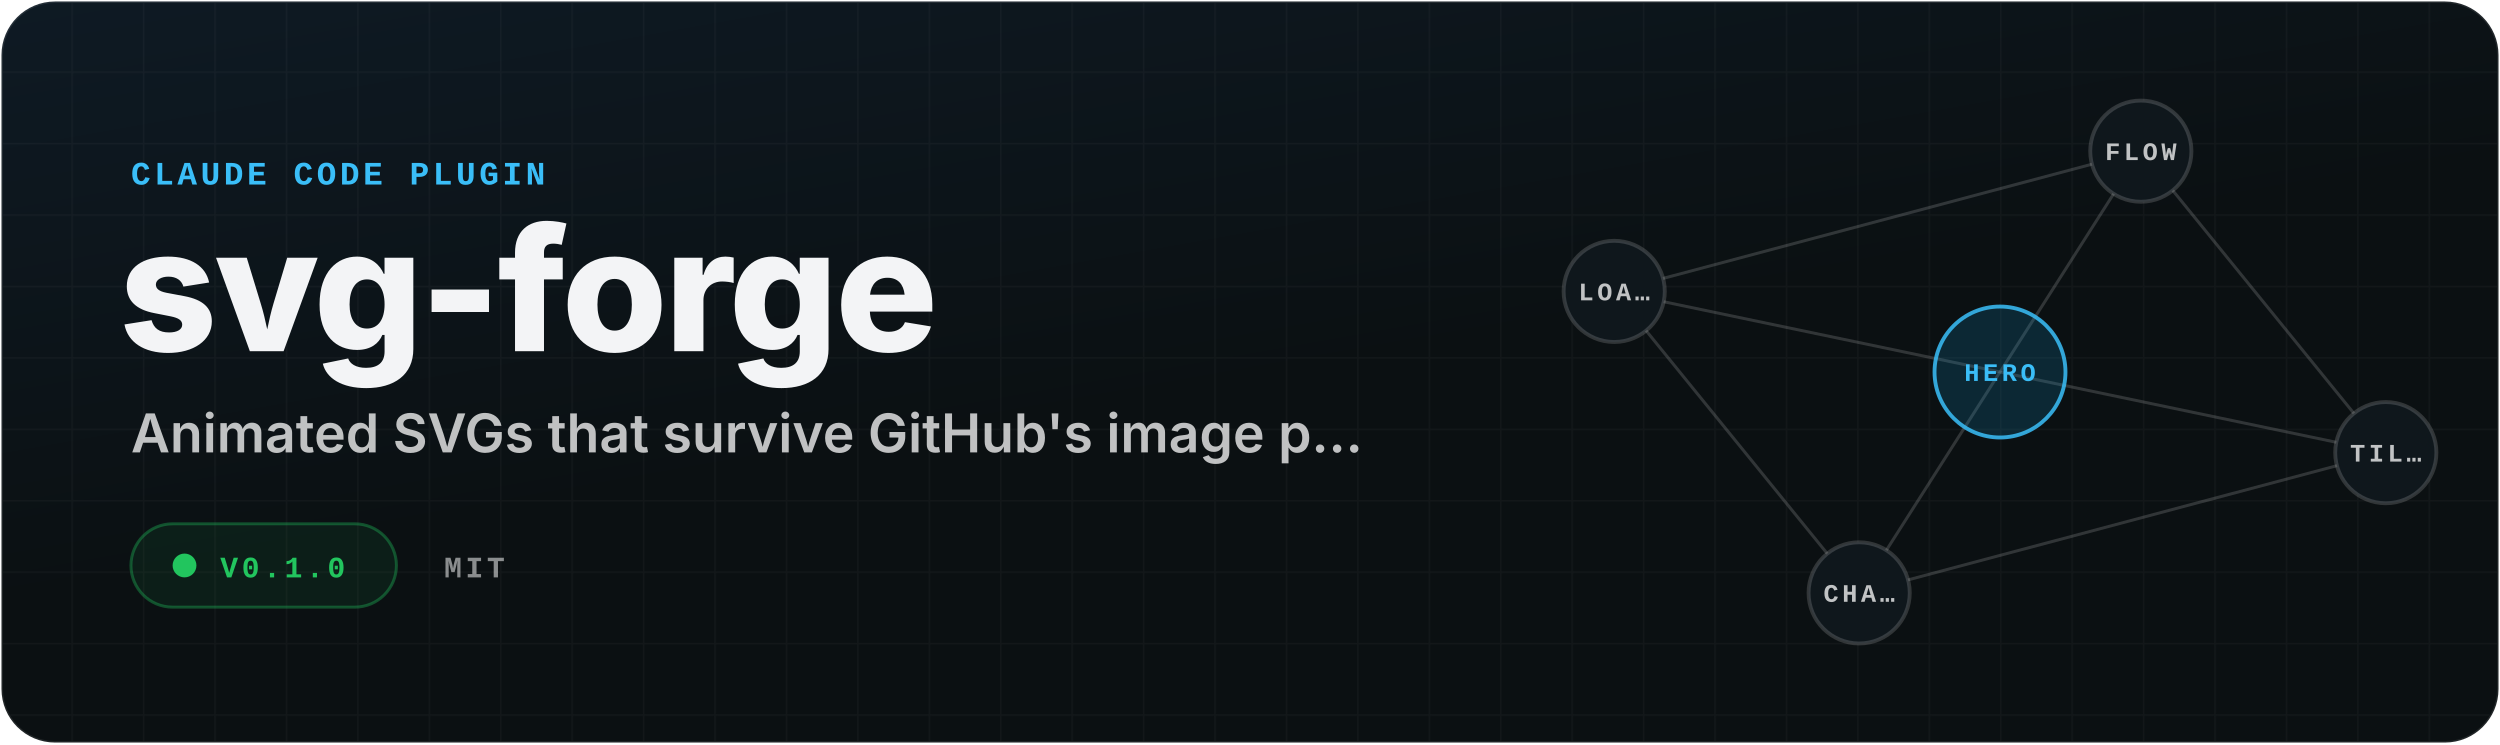
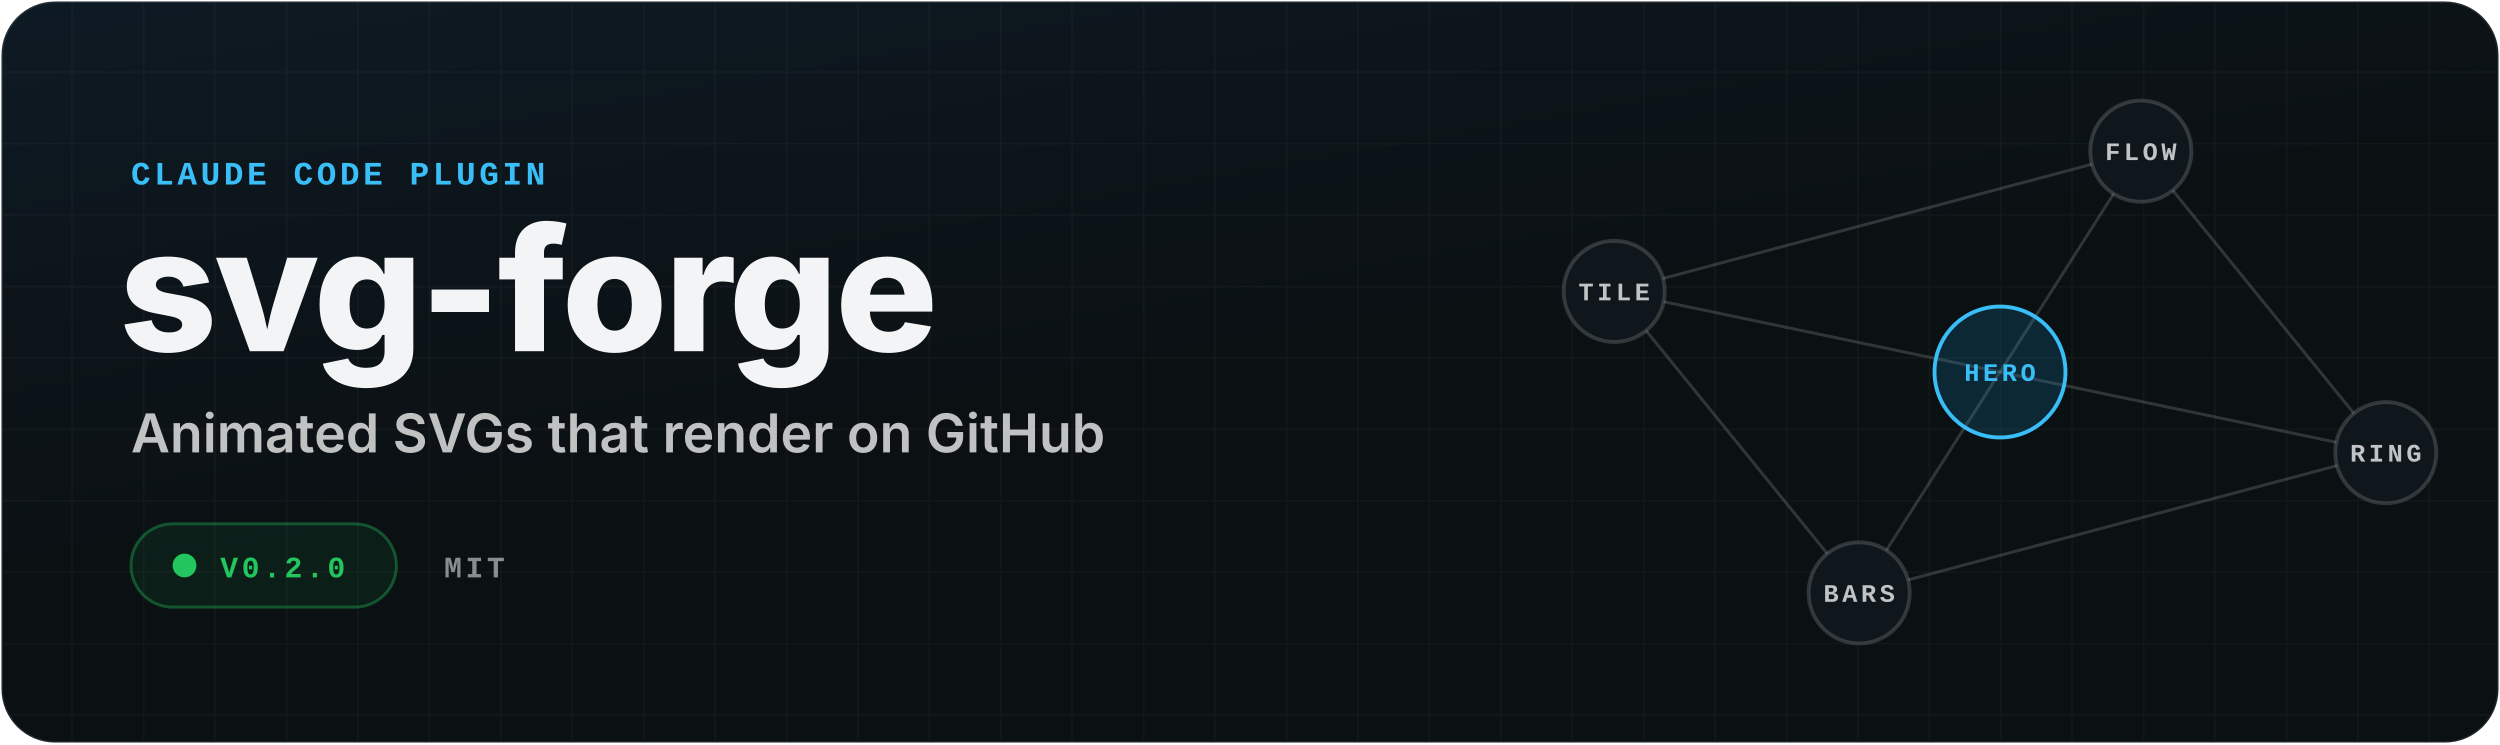
- <svg xmlns="http://www.w3.org/2000/svg" width="840" height="250" viewBox="0 0 840 250" role="img" aria-labelledby="sf469d98-title sf469d98-desc" class="sf469d98-root">
-   <style>.sf469d98-m{font-family:'JetBrains Mono','SFMono-Regular',Consolas,'Liberation Mono',Menlo,monospace;font-weight:700;letter-spacing:1.2px}.sf469d98-s{font-family:'Segoe UI',Inter,-apple-system,BlinkMacSystemFont,Helvetica,Arial,sans-serif;font-weight:600}.sf469d98-b{font-family:'Segoe UI',Inter,-apple-system,BlinkMacSystemFont,Helvetica,Arial,sans-serif;font-weight:800}</style>
+ <svg xmlns="http://www.w3.org/2000/svg" width="840" height="250" viewBox="0 0 840 250" role="img" aria-labelledby="sf30e3c3-title sf30e3c3-desc" class="sf30e3c3-root">
+   <style>.sf30e3c3-m{font-family:'JetBrains Mono','SFMono-Regular',Consolas,'Liberation Mono',Menlo,monospace;font-weight:700;letter-spacing:1.2px}.sf30e3c3-s{font-family:'Segoe UI',Inter,-apple-system,BlinkMacSystemFont,Helvetica,Arial,sans-serif;font-weight:600}.sf30e3c3-b{font-family:'Segoe UI',Inter,-apple-system,BlinkMacSystemFont,Helvetica,Arial,sans-serif;font-weight:800}</style>
  <defs>
-     <pattern id="sf469d98-grid" width="24" height="24" patternUnits="userSpaceOnUse">
+     <pattern id="sf30e3c3-grid" width="24" height="24" patternUnits="userSpaceOnUse">
      <path d="M24 0H0V24" fill="none" stroke="rgba(255,255,255,0.035)" stroke-width="1" />
    </pattern>
-     <linearGradient id="sf469d98-scan" x1="0" x2="1">
+     <linearGradient id="sf30e3c3-scan" x1="0" x2="1">
      <stop offset="0" stop-color="#3abef8" stop-opacity="0" />
      <stop offset="0.5" stop-color="#3abef8" stop-opacity="0.1" />
      <stop offset="1" stop-color="#3abef8" stop-opacity="0" />
    </linearGradient>
-     <clipPath id="sf469d98-card">
+     <clipPath id="sf30e3c3-card">
      <rect x="1" y="1" width="838" height="248" rx="18" />
    </clipPath>
-     <linearGradient id="sf469d98-bg" x1="0" y1="0" x2="0.6" y2="1">
+     <linearGradient id="sf30e3c3-bg" x1="0" y1="0" x2="0.6" y2="1">
      <stop offset="0" stop-color="#0e1a24" />
      <stop offset="0.6" stop-color="#0b1012" />
    </linearGradient>
  </defs>
-   <rect x="0.5" y="0.5" width="839" height="249" rx="18" fill="url(#sf469d98-bg)" stroke="rgba(255,255,255,0.09)" />
-   <g clip-path="url(#sf469d98-card)">
-     <rect width="840" height="250" fill="url(#sf469d98-grid)" />
-     <rect x="-200" y="0" width="200" height="250" fill="url(#sf469d98-scan)">
-       <animateTransform attributeName="transform" type="translate" values="0 0;1240 0" keyTimes="0;1" dur="9s" repeatCount="indefinite" />
+   <rect x="0.5" y="0.5" width="839" height="249" rx="18" fill="url(#sf30e3c3-bg)" stroke="rgba(255,255,255,0.09)" />
+   <g clip-path="url(#sf30e3c3-card)">
+     <rect width="840" height="250" fill="url(#sf30e3c3-grid)" />
+     <rect x="-200" y="0" width="200" height="250" fill="url(#sf30e3c3-scan)">
+       <animateTransform attributeName="transform" type="translate" values="0 0;1240 0" keyTimes="0;1" dur="6s" repeatCount="indefinite" />
    </rect>
  </g>
-   <text class="sf469d98-m" x="44" y="62" fill="#3abef8" font-size="11">CLAUDE CODE PLUGIN</text>
-   <text class="sf469d98-b" x="40" y="118" fill="#f3f4f6" font-size="57.5" letter-spacing="-1">svg-forge</text>
-   <text class="sf469d98-s" x="44" y="152" fill="rgba(255,255,255,0.74)" font-size="18">Animated SVGs that survive GitHub's image p…<animate attributeName="opacity" values="0;1;1;0;0" keyTimes="0;0.04;0.293;0.333;1" dur="9s" repeatCount="indefinite" />
+   <text class="sf30e3c3-m" x="44" y="62" fill="#3abef8" font-size="11">CLAUDE CODE PLUGIN</text>
+   <text class="sf30e3c3-b" x="40" y="118" fill="#f3f4f6" font-size="57.5" letter-spacing="-1">svg-forge</text>
+   <text class="sf30e3c3-s" x="44" y="152" fill="rgba(255,255,255,0.74)" font-size="18">Animated SVGs that render on GitHub<animate attributeName="opacity" values="0;1;1;0;0" keyTimes="0;0.04;0.21;0.25;1" dur="12s" repeatCount="indefinite" />
  </text>
-   <text class="sf469d98-s" x="44" y="152" fill="rgba(255,255,255,0.74)" font-size="18" opacity="0">README cards, diagrams, loaders and React s…<animate attributeName="opacity" values="0;0;1;1;0;0" keyTimes="0;0.333;0.373;0.627;0.667;1" dur="9s" repeatCount="indefinite" />
+   <text class="sf30e3c3-s" x="44" y="152" fill="rgba(255,255,255,0.74)" font-size="18" opacity="0">14 kinds, any size, any theme<animate attributeName="opacity" values="0;0;1;1;0;0" keyTimes="0;0.25;0.29;0.46;0.5;1" dur="12s" repeatCount="indefinite" />
  </text>
-   <text class="sf469d98-s" x="44" y="152" fill="rgba(255,255,255,0.74)" font-size="18" opacity="0">Storyboard, generate, validate, ship<animate attributeName="opacity" values="0;0;1;1;0" keyTimes="0;0.667;0.707;0.96;1" dur="9s" repeatCount="indefinite" />
+   <text class="sf30e3c3-s" x="44" y="152" fill="rgba(255,255,255,0.74)" font-size="18" opacity="0">Contrast checked on dark and light<animate attributeName="opacity" values="0;0;1;1;0;0" keyTimes="0;0.5;0.54;0.71;0.75;1" dur="12s" repeatCount="indefinite" />
+   </text>
+   <text class="sf30e3c3-s" x="44" y="152" fill="rgba(255,255,255,0.74)" font-size="18" opacity="0">Storyboard, generate, validate, ship<animate attributeName="opacity" values="0;0;1;1;0" keyTimes="0;0.75;0.79;0.96;1" dur="12s" repeatCount="indefinite" />
  </text>
  <rect x="44" y="176" width="89.2" height="28" rx="14" fill="rgba(34,197,94,0.08)" stroke="rgba(34,197,94,0.35)" />
  <circle cx="62" cy="190" r="4" fill="#22c55e">
-     <animate attributeName="opacity" values="1;0.35;1" keyTimes="0;0.5;1" dur="1.8s" repeatCount="indefinite" />
+     <animate attributeName="opacity" values="1;0.35;1" keyTimes="0;0.5;1" dur="1.714s" repeatCount="indefinite" />
  </circle>
-   <text class="sf469d98-m" x="74" y="194" fill="#22c55e" font-size="10" letter-spacing="1">V0.1.0</text>
-   <text class="sf469d98-m" x="149.2" y="194" fill="rgba(255,255,255,0.52)" font-size="10">MIT</text>
+   <text class="sf30e3c3-m" x="74" y="194" fill="#22c55e" font-size="10" letter-spacing="1">V0.2.0</text>
+   <text class="sf30e3c3-m" x="149.2" y="194" fill="rgba(255,255,255,0.52)" font-size="10">MIT</text>
  <line x1="672" y1="125" x2="719.32" y2="50.79" stroke="rgba(255,255,255,0.16)" stroke-width="1" />
  <line x1="672" y1="125" x2="801.63" y2="152.09" stroke="rgba(255,255,255,0.16)" stroke-width="1" />
  <line x1="672" y1="125" x2="624.68" y2="199.21" stroke="rgba(255,255,255,0.16)" stroke-width="1" />
  <line x1="672" y1="125" x2="542.37" y2="97.91" stroke="rgba(255,255,255,0.16)" stroke-width="1" />
  <line x1="719.32" y1="50.79" x2="801.63" y2="152.09" stroke="rgba(255,255,255,0.16)" stroke-width="1" />
  <line x1="801.63" y1="152.09" x2="624.68" y2="199.21" stroke="rgba(255,255,255,0.16)" stroke-width="1" />
  <line x1="624.68" y1="199.21" x2="542.37" y2="97.91" stroke="rgba(255,255,255,0.16)" stroke-width="1" />
  <line x1="542.37" y1="97.91" x2="719.32" y2="50.79" stroke="rgba(255,255,255,0.16)" stroke-width="1" />
  <circle r="2.6" fill="#3abef8" opacity="0">
-     <animate attributeName="opacity" values="0;1;1;0;0" keyTimes="0;0.06;0.44;0.5;1" dur="2.25s" repeatCount="indefinite" />
-     <animateMotion path="M672 125 L719.32 50.79" keyPoints="0;0;1;1" keyTimes="0;0;0.5;1" calcMode="linear" dur="2.25s" repeatCount="indefinite" />
+     <animate attributeName="opacity" values="0;1;1;0;0" keyTimes="0;0.06;0.44;0.5;1" dur="2.4s" repeatCount="indefinite" />
+     <animateMotion path="M672 125 L719.32 50.79" keyPoints="0;0;1;1" keyTimes="0;0;0.5;1" calcMode="linear" dur="2.4s" repeatCount="indefinite" />
  </circle>
  <circle r="2.6" fill="#3abef8" opacity="0">
-     <animate attributeName="opacity" values="0;0;1;1;0;0" keyTimes="0;0.125;0.185;0.565;0.625;1" dur="2.25s" repeatCount="indefinite" />
-     <animateMotion path="M672 125 L801.63 152.09" keyPoints="0;0;1;1" keyTimes="0;0.125;0.625;1" calcMode="linear" dur="2.25s" repeatCount="indefinite" />
+     <animate attributeName="opacity" values="0;0;1;1;0;0" keyTimes="0;0.125;0.185;0.565;0.625;1" dur="2.4s" repeatCount="indefinite" />
+     <animateMotion path="M672 125 L801.63 152.09" keyPoints="0;0;1;1" keyTimes="0;0.125;0.625;1" calcMode="linear" dur="2.4s" repeatCount="indefinite" />
  </circle>
  <circle r="2.6" fill="#3abef8" opacity="0">
-     <animate attributeName="opacity" values="0;0;1;1;0;0" keyTimes="0;0.25;0.31;0.69;0.75;1" dur="2.25s" repeatCount="indefinite" />
-     <animateMotion path="M672 125 L624.68 199.21" keyPoints="0;0;1;1" keyTimes="0;0.25;0.75;1" calcMode="linear" dur="2.25s" repeatCount="indefinite" />
+     <animate attributeName="opacity" values="0;0;1;1;0;0" keyTimes="0;0.25;0.31;0.69;0.75;1" dur="2.4s" repeatCount="indefinite" />
+     <animateMotion path="M672 125 L624.68 199.21" keyPoints="0;0;1;1" keyTimes="0;0.25;0.75;1" calcMode="linear" dur="2.4s" repeatCount="indefinite" />
  </circle>
  <circle r="2.6" fill="#3abef8" opacity="0">
-     <animate attributeName="opacity" values="0;0;1;1;0;0" keyTimes="0;0.375;0.435;0.815;0.875;1" dur="2.25s" repeatCount="indefinite" />
-     <animateMotion path="M672 125 L542.37 97.91" keyPoints="0;0;1;1" keyTimes="0;0.375;0.875;1" calcMode="linear" dur="2.25s" repeatCount="indefinite" />
+     <animate attributeName="opacity" values="0;0;1;1;0;0" keyTimes="0;0.375;0.435;0.815;0.875;1" dur="2.4s" repeatCount="indefinite" />
+     <animateMotion path="M672 125 L542.37 97.91" keyPoints="0;0;1;1" keyTimes="0;0.375;0.875;1" calcMode="linear" dur="2.4s" repeatCount="indefinite" />
  </circle>
-   <circle cx="672" cy="125" r="22" fill="rgba(18,151,209,0.18)" stroke="rgba(58,190,248,0.85)" stroke-width="1.3">
+   <circle cx="672" cy="125" r="22" fill="rgba(18,151,209,0.18)" stroke="#3abef8" stroke-width="1.3">
    <animate attributeName="r" values="22;23.5;22" keyTimes="0;0.5;1" dur="3s" repeatCount="indefinite" />
  </circle>
-   <text class="sf469d98-m" x="672" y="128" fill="#3abef8" font-size="8.5" text-anchor="middle" letter-spacing="0.6">HERO</text>
+   <text class="sf30e3c3-m" x="672" y="128" fill="#3abef8" font-size="8.5" text-anchor="middle" letter-spacing="0.6">HERO</text>
  <circle cx="719.32" cy="50.79" r="17" fill="#0f171c" stroke="rgba(255,255,255,0.16)" stroke-width="1.3">
    <animate attributeName="r" values="17;17;18.5;17" keyTimes="0;0.125;0.625;1" dur="3s" repeatCount="indefinite" />
  </circle>
-   <text class="sf469d98-m" x="719.32" y="53.79" fill="rgba(255,255,255,0.74)" font-size="8.5" text-anchor="middle" letter-spacing="0.6">FLOW</text>
+   <text class="sf30e3c3-m" x="719.32" y="53.79" fill="rgba(255,255,255,0.74)" font-size="8.5" text-anchor="middle" letter-spacing="0.6">FLOW</text>
  <circle cx="801.63" cy="152.09" r="17" fill="#0f171c" stroke="rgba(255,255,255,0.16)" stroke-width="1.3">
    <animate attributeName="r" values="17;17;18.5;17" keyTimes="0;0.25;0.75;1" dur="3s" repeatCount="indefinite" />
  </circle>
-   <text class="sf469d98-m" x="801.63" y="155.09" fill="rgba(255,255,255,0.74)" font-size="8.5" text-anchor="middle" letter-spacing="0.6">TIL…</text>
+   <text class="sf30e3c3-m" x="801.63" y="155.09" fill="rgba(255,255,255,0.74)" font-size="8.5" text-anchor="middle" letter-spacing="0.6">RING</text>
  <circle cx="624.68" cy="199.21" r="17" fill="#0f171c" stroke="rgba(255,255,255,0.16)" stroke-width="1.3">
    <animate attributeName="r" values="17;17;18.5;17" keyTimes="0;0.375;0.875;1" dur="3s" repeatCount="indefinite" />
  </circle>
-   <text class="sf469d98-m" x="624.68" y="202.21" fill="rgba(255,255,255,0.74)" font-size="8.5" text-anchor="middle" letter-spacing="0.6">CHA…</text>
+   <text class="sf30e3c3-m" x="624.68" y="202.21" fill="rgba(255,255,255,0.74)" font-size="8.5" text-anchor="middle" letter-spacing="0.6">BARS</text>
  <circle cx="542.37" cy="97.91" r="17" fill="#0f171c" stroke="rgba(255,255,255,0.16)" stroke-width="1.3">
    <animate attributeName="r" values="17;18.5;17" keyTimes="0;0.5;1" dur="3s" repeatCount="indefinite" />
  </circle>
-   <text class="sf469d98-m" x="542.37" y="100.91" fill="rgba(255,255,255,0.74)" font-size="8.5" text-anchor="middle" letter-spacing="0.6">LOA…</text>
+   <text class="sf30e3c3-m" x="542.37" y="100.91" fill="rgba(255,255,255,0.74)" font-size="8.5" text-anchor="middle" letter-spacing="0.6">TILE</text>
</svg>
